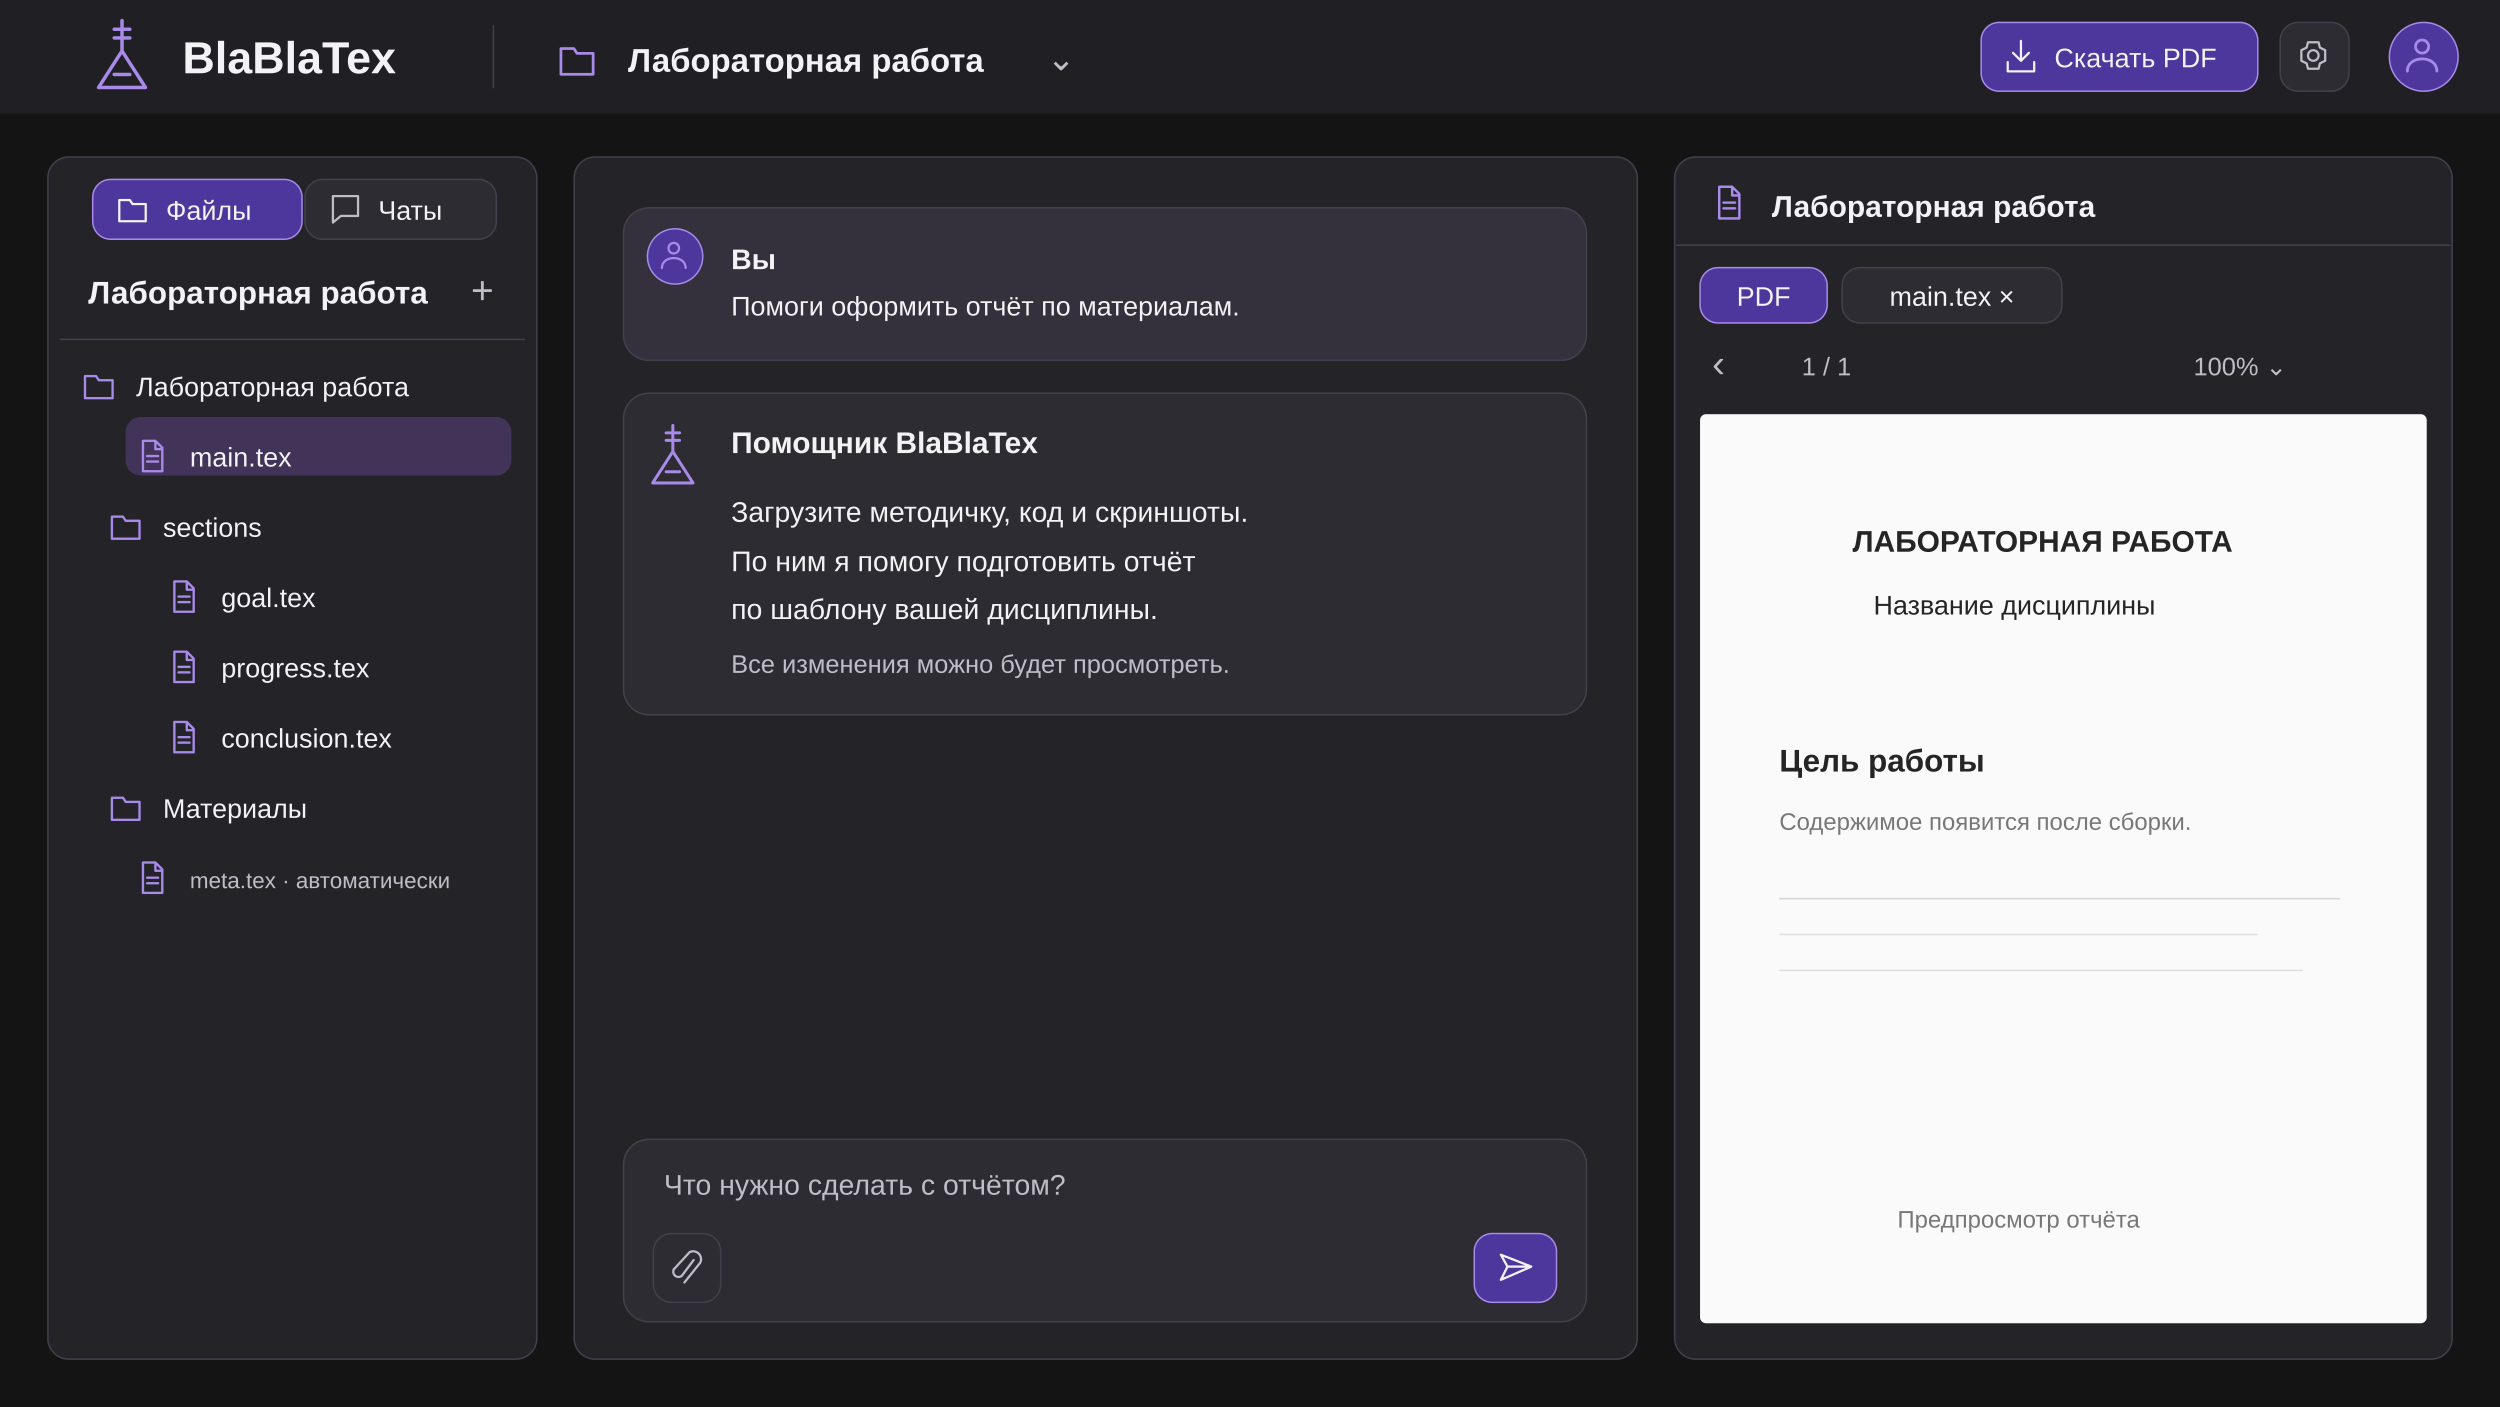
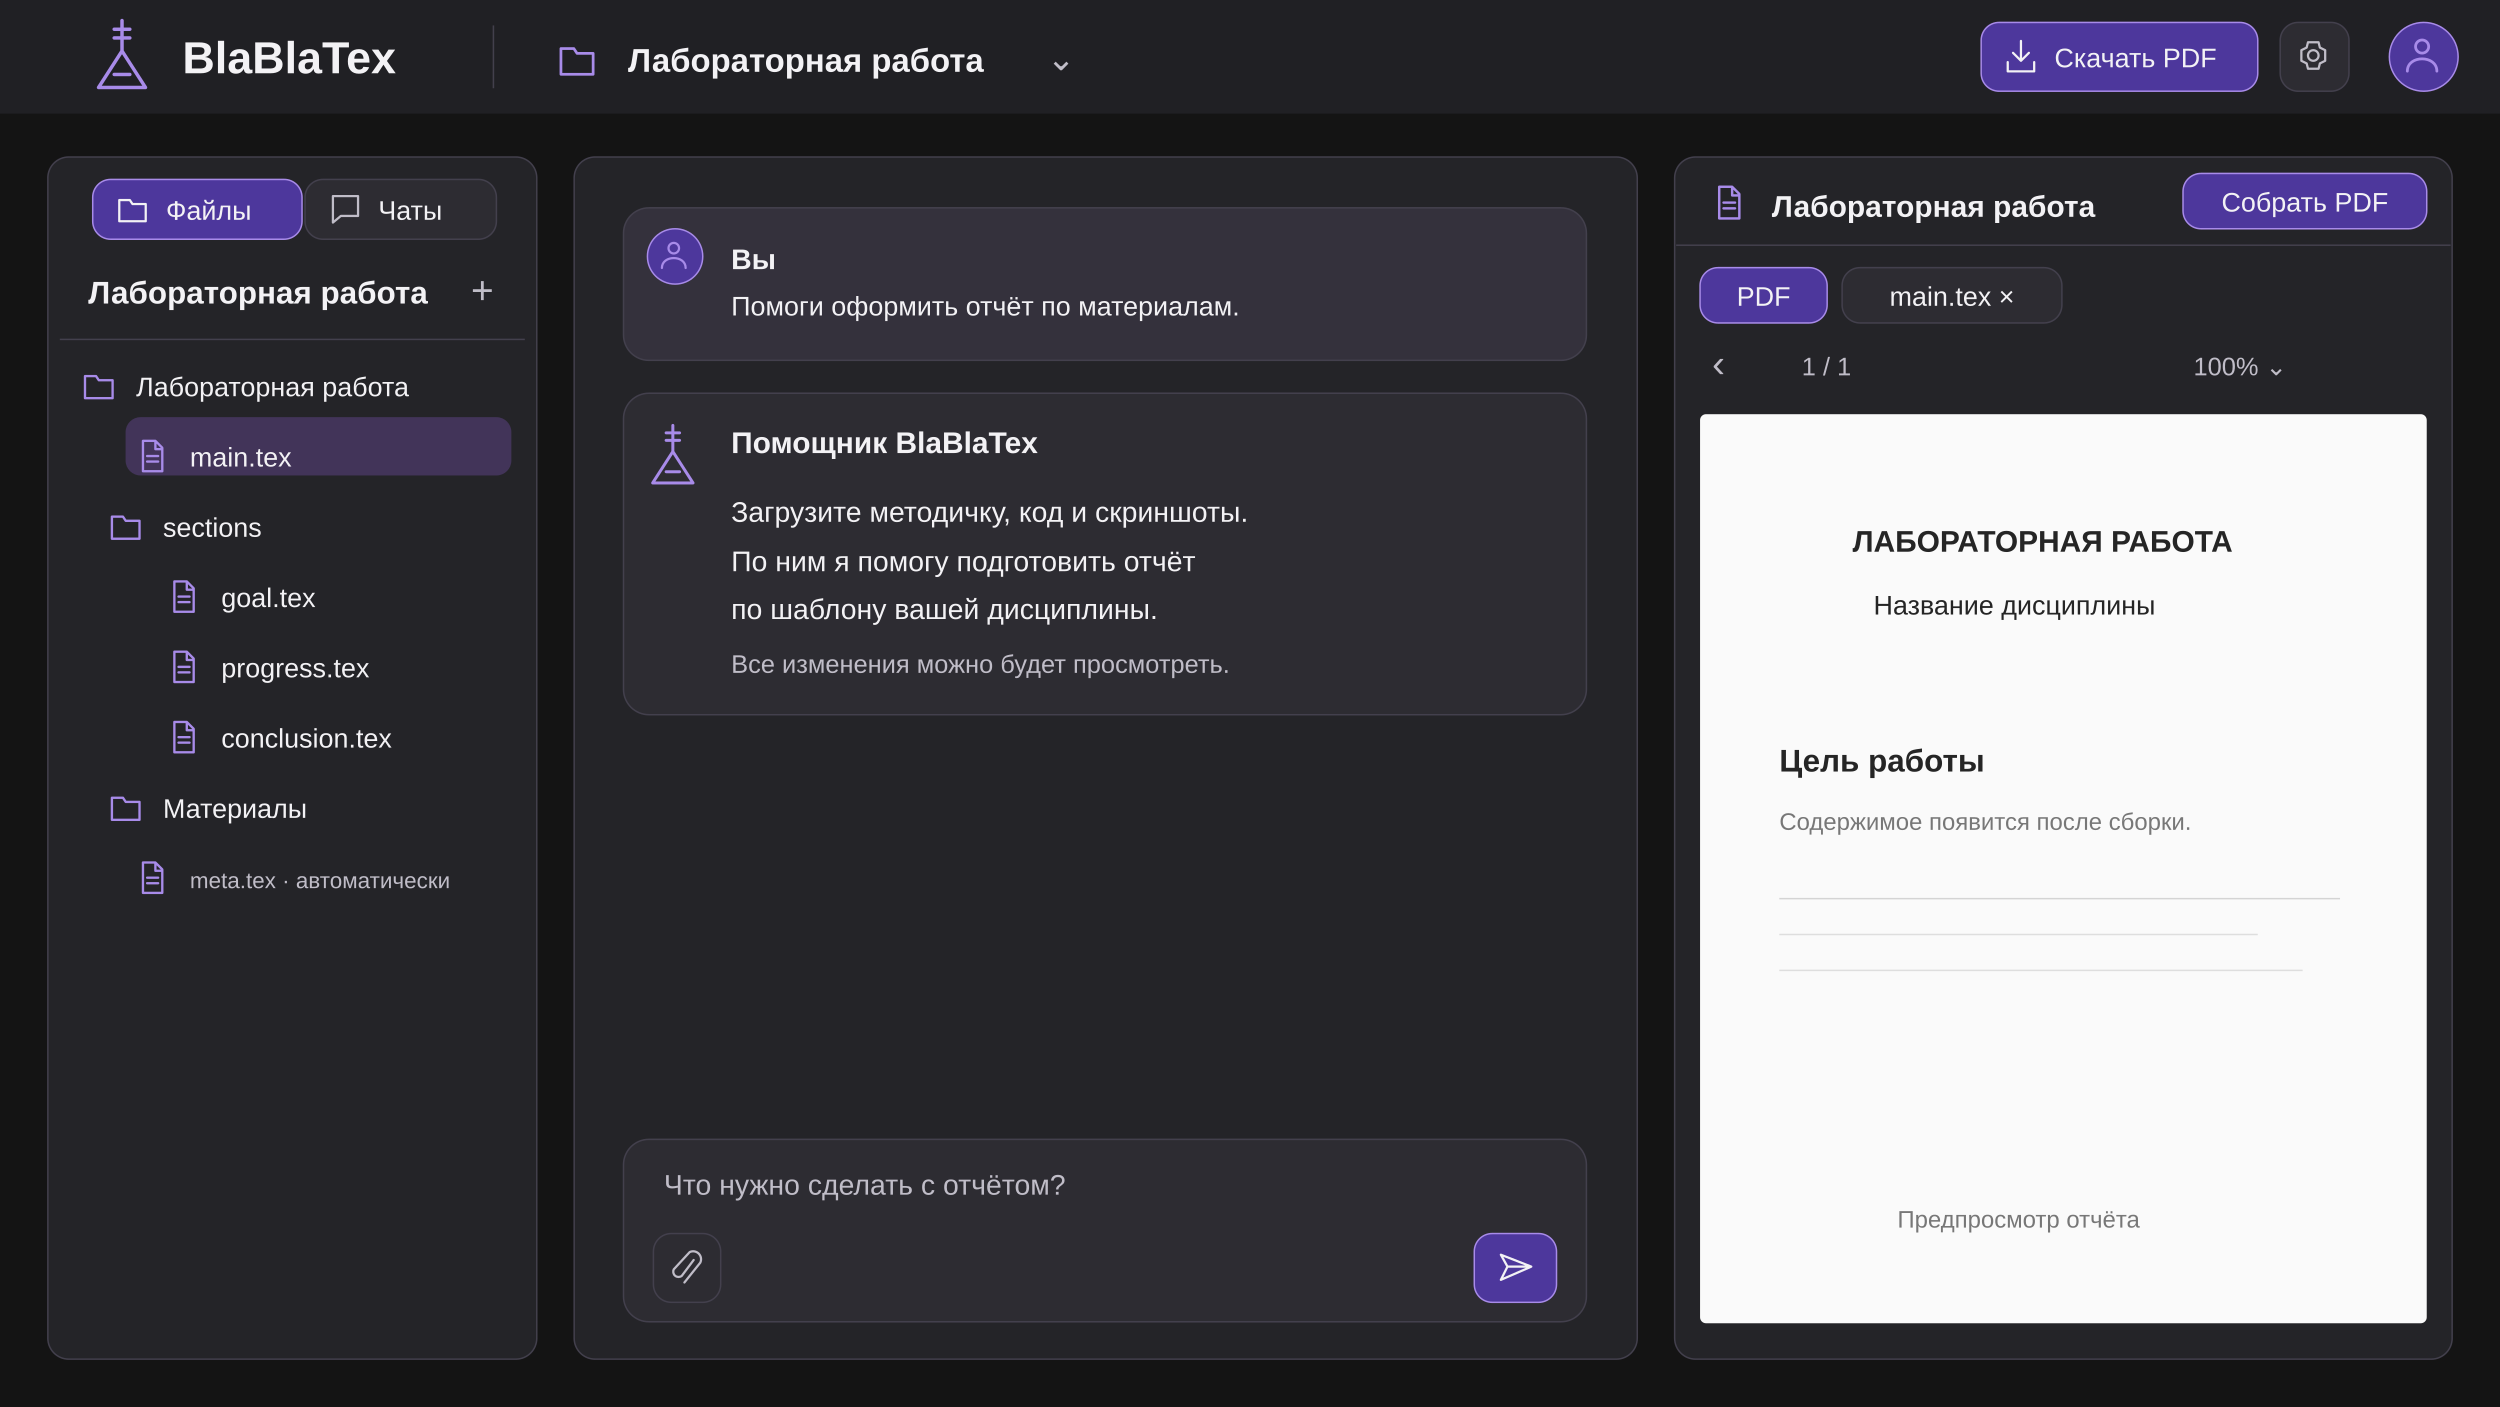
<svg xmlns="http://www.w3.org/2000/svg" width="1672" height="941" viewBox="0 0 1672 941" role="img" aria-label="Рабочее окно: PDF">
  <g font-family="Segoe UI, Arial, sans-serif">
    <rect x="0" y="0" width="1672" height="941" rx="0" fill="#141414" />
    <rect x="0" y="0" width="1672" height="76" rx="0" fill="#202024" />
    <g transform="translate(63 12) scale(0.5813953)" fill="none" stroke="#a88be9" stroke-width="4" stroke-linecap="round" stroke-linejoin="round">
      <path d="M32 3v35 M23 13h18 M23 23h18 M32 38L5 80h54z M23 65h18" />
    </g>
    <text x="122" y="49" text-anchor="start" font-size="30" fill="#f3f2f5" font-weight="700">BlaBlaTex</text>
    <path d="M330 17v42" stroke="#43404d" />
    <g transform="translate(373 26) scale(1.076923)" fill="none" stroke="#a88be9" stroke-width="1.7" stroke-linecap="round" stroke-linejoin="round">
      <path d="M2 6h8l2 3h10v13H2z" />
    </g>
    <text x="420" y="48" text-anchor="start" font-size="22" fill="#f3f2f5" font-weight="600">Лабораторная работа</text>
    <text x="700" y="47" text-anchor="start" font-size="23" fill="#c0bdc8" font-weight="400">⌄</text>
    <rect x="1325" y="15" width="185" height="46" rx="12" fill="#4d379c" stroke="#a88be9" />
    <g transform="translate(1341 26.5) scale(0.8846154)" fill="none" stroke="#f3f2f5" stroke-width="1.7" stroke-linecap="round" stroke-linejoin="round">
      <path d="M12 1v15 M6 10l6 6 6-6 M2 17v7h20v-7" />
    </g>
    <text x="1374" y="45" text-anchor="start" font-size="18" fill="#f3f2f5" font-weight="500">Скачать PDF</text>
    <rect x="1525" y="15" width="46" height="46" rx="12" fill="#2d2c32" stroke="#43404d" />
    <g transform="translate(1536.5 26.5) scale(0.8846154)" fill="none" stroke="#c0bdc8" stroke-width="1.7" stroke-linecap="round" stroke-linejoin="round">
      <path d="M8 2h8l1 4 4 2v8l-4 2-1 4H8l-1-4-4-2V8l4-2z M8 12a4 4 0 1 0 8 0a4 4 0 1 0-8 0" />
    </g>
    <text x="1574" y="45" text-anchor="start" font-size="18" fill="#f3f2f5" font-weight="500" />
    <circle cx="1621" cy="38" r="23" fill="#4d379c" stroke="#a88be9" />
    <g transform="translate(1606.74 22.36) scale(1.096923)" fill="none" stroke="#a88be9" stroke-width="1.7" stroke-linecap="round" stroke-linejoin="round">
      <path d="M8 8a4 4 0 1 0 8 0a4 4 0 1 0-8 0 M3 23c0-10 18-10 18 0" />
    </g>
    <rect x="32" y="105" width="327" height="804" rx="14" fill="#242428" stroke="#43404d" />
    <rect x="62" y="120" width="140" height="40" rx="12" fill="#4d379c" stroke="#a88be9" />
    <g transform="translate(78 128.5) scale(0.8846154)" fill="none" stroke="#f3f2f5" stroke-width="1.7" stroke-linecap="round" stroke-linejoin="round">
      <path d="M2 6h8l2 3h10v13H2z" />
    </g>
    <text x="111" y="147" text-anchor="start" font-size="18" fill="#f3f2f5" font-weight="500">Файлы</text>
    <rect x="204" y="120" width="128" height="40" rx="12" fill="#2d2c32" stroke="#43404d" />
    <g transform="translate(220 128.5) scale(0.8846154)" fill="none" stroke="#c0bdc8" stroke-width="1.7" stroke-linecap="round" stroke-linejoin="round">
      <path d="M3 3h19v15H9l-6 5z" />
    </g>
    <text x="253" y="147" text-anchor="start" font-size="18" fill="#f3f2f5" font-weight="500">Чаты</text>
    <text x="59" y="203" text-anchor="start" font-size="21" fill="#f3f2f5" font-weight="600">Лабораторная работа</text>
    <text x="315" y="203" text-anchor="start" font-size="26" fill="#c0bdc8" font-weight="400">+</text>
    <path d="M40 227H351" stroke="#43404d" />
    <g transform="translate(55 246) scale(0.9230769)" fill="none" stroke="#a88be9" stroke-width="1.7" stroke-linecap="round" stroke-linejoin="round">
      <path d="M2 6h8l2 3h10v13H2z" />
    </g>
    <text x="91" y="265" text-anchor="start" font-size="18" fill="#f3f2f5" font-weight="400">Лабораторная работа</text>
    <rect x="84" y="279" width="258" height="39" rx="10" fill="#423459" />
    <g transform="translate(91 293) scale(0.9230769)" fill="none" stroke="#a88be9" stroke-width="1.7" stroke-linecap="round" stroke-linejoin="round">
      <path d="M5 2h9l5 5v17H5z M14 2v6h5 M8 13h8 M8 17h8" />
    </g>
    <text x="127" y="312" text-anchor="start" font-size="18" fill="#f3f2f5" font-weight="400">main.tex</text>
    <g transform="translate(73 340) scale(0.9230769)" fill="none" stroke="#a88be9" stroke-width="1.7" stroke-linecap="round" stroke-linejoin="round">
      <path d="M2 6h8l2 3h10v13H2z" />
    </g>
    <text x="109" y="359" text-anchor="start" font-size="18" fill="#f3f2f5" font-weight="400">sections</text>
    <g transform="translate(112 387) scale(0.9230769)" fill="none" stroke="#a88be9" stroke-width="1.7" stroke-linecap="round" stroke-linejoin="round">
      <path d="M5 2h9l5 5v17H5z M14 2v6h5 M8 13h8 M8 17h8" />
    </g>
    <text x="148" y="406" text-anchor="start" font-size="18" fill="#f3f2f5" font-weight="400">goal.tex</text>
    <g transform="translate(112 434) scale(0.9230769)" fill="none" stroke="#a88be9" stroke-width="1.7" stroke-linecap="round" stroke-linejoin="round">
      <path d="M5 2h9l5 5v17H5z M14 2v6h5 M8 13h8 M8 17h8" />
    </g>
    <text x="148" y="453" text-anchor="start" font-size="18" fill="#f3f2f5" font-weight="400">progress.tex</text>
    <g transform="translate(112 481) scale(0.9230769)" fill="none" stroke="#a88be9" stroke-width="1.7" stroke-linecap="round" stroke-linejoin="round">
      <path d="M5 2h9l5 5v17H5z M14 2v6h5 M8 13h8 M8 17h8" />
    </g>
    <text x="148" y="500" text-anchor="start" font-size="18" fill="#f3f2f5" font-weight="400">conclusion.tex</text>
    <g transform="translate(73 528) scale(0.9230769)" fill="none" stroke="#a88be9" stroke-width="1.7" stroke-linecap="round" stroke-linejoin="round">
      <path d="M2 6h8l2 3h10v13H2z" />
    </g>
    <text x="109" y="547" text-anchor="start" font-size="18" fill="#f3f2f5" font-weight="400">Материалы</text>
    <g transform="translate(91 575) scale(0.9230769)" fill="none" stroke="#a88be9" stroke-width="1.7" stroke-linecap="round" stroke-linejoin="round">
      <path d="M5 2h9l5 5v17H5z M14 2v6h5 M8 13h8 M8 17h8" />
    </g>
    <text x="127" y="594" text-anchor="start" font-size="15" fill="#c0bdc8" font-weight="400">meta.tex  ·  автоматически</text>
    <rect x="384" y="105" width="711" height="804" rx="14" fill="#242428" stroke="#43404d" />
    <rect x="417" y="139" width="644" height="102" rx="17" fill="#34313c" stroke="#43404d" />
    <circle cx="451.5" cy="171.5" r="18.5" fill="#4d379c" stroke="#a88be9" />
    <g transform="translate(440.03 158.92) scale(0.8823077)" fill="none" stroke="#a88be9" stroke-width="1.7" stroke-linecap="round" stroke-linejoin="round">
      <path d="M8 8a4 4 0 1 0 8 0a4 4 0 1 0-8 0 M3 23c0-10 18-10 18 0" />
    </g>
    <text x="489" y="180" text-anchor="start" font-size="19" fill="#f3f2f5" font-weight="600">Вы</text>
    <text x="489" y="211" text-anchor="start" font-size="18" fill="#f3f2f5" font-weight="400">Помоги оформить отчёт по материалам.</text>
    <rect x="417" y="263" width="644" height="215" rx="17" fill="#2d2c32" stroke="#43404d" />
    <g transform="translate(434 283) scale(0.5)" fill="none" stroke="#a88be9" stroke-width="4" stroke-linecap="round" stroke-linejoin="round">
      <path d="M32 3v35 M23 13h18 M23 23h18 M32 38L5 80h54z M23 65h18" />
    </g>
    <text x="489" y="303" text-anchor="start" font-size="20" fill="#f3f2f5" font-weight="600">Помощник BlaBlaTex</text>
    <text x="489" y="349" text-anchor="start" font-size="19" fill="#f3f2f5" font-weight="400">Загрузите методичку, код и скриншоты.</text>
    <text x="489" y="382" text-anchor="start" font-size="19" fill="#f3f2f5" font-weight="400">По ним я помогу подготовить отчёт</text>
    <text x="489" y="414" text-anchor="start" font-size="19" fill="#f3f2f5" font-weight="400">по шаблону вашей дисциплины.</text>
    <text x="489" y="450" text-anchor="start" font-size="17" fill="#c0bdc8" font-weight="400">Все изменения можно будет просмотреть.</text>
    <rect x="417" y="762" width="644" height="122" rx="17" fill="#2d2c32" stroke="#43404d" />
    <text x="444" y="799" text-anchor="start" font-size="19" fill="#c0bdc8" font-weight="400">Что нужно сделать с отчётом?</text>
    <rect x="437" y="825" width="45" height="46" rx="12" fill="#2d2c32" stroke="#43404d" />
    <g transform="translate(448 836.5) scale(0.8846154)" fill="none" stroke="#c0bdc8" stroke-width="1.7" stroke-linecap="round" stroke-linejoin="round">
      <path d="M18 7L9 19a4 4 0 0 1-6-5L15 1a6 6 0 0 1 8 8L11 24" />
    </g>
    <text x="486" y="855" text-anchor="start" font-size="18" fill="#f3f2f5" font-weight="500" />
    <rect x="986" y="825" width="55" height="46" rx="12" fill="#4d379c" stroke="#a88be9" />
    <g transform="translate(1002 836.5) scale(0.8846154)" fill="none" stroke="#f3f2f5" stroke-width="1.7" stroke-linecap="round" stroke-linejoin="round">
      <path d="M2 3l23 9-23 10 5-10z M7 12h18" />
    </g>
    <text x="1035" y="855" text-anchor="start" font-size="18" fill="#f3f2f5" font-weight="500" />
    <rect x="1120" y="105" width="520" height="804" rx="14" fill="#242428" stroke="#43404d" />
    <g transform="translate(1145 123) scale(0.9615385)" fill="none" stroke="#a88be9" stroke-width="1.7" stroke-linecap="round" stroke-linejoin="round">
      <path d="M5 2h9l5 5v17H5z M14 2v6h5 M8 13h8 M8 17h8" />
    </g>
    <text x="1185" y="145" text-anchor="start" font-size="20" fill="#f3f2f5" font-weight="600">Лабораторная работа</text>
+     <rect x="1460" y="116" width="163" height="37" rx="12" fill="#4d379c" stroke="#a88be9" />
+     <text x="1541.5" y="141.5" text-anchor="middle" font-size="18" fill="#f3f2f5" font-weight="500">Собрать PDF</text>
    <path d="M1121 164H1639" stroke="#43404d" />
    <rect x="1137" y="179" width="85" height="37" rx="12" fill="#4d379c" stroke="#a88be9" />
    <text x="1179.5" y="204.5" text-anchor="middle" font-size="18" fill="#f3f2f5" font-weight="500">PDF</text>
    <rect x="1232" y="179" width="147" height="37" rx="12" fill="#2d2c32" stroke="#43404d" />
    <text x="1305.5" y="204.5" text-anchor="middle" font-size="18" fill="#f3f2f5" font-weight="500">main.tex  ×</text>
    <text x="1145" y="252" text-anchor="start" font-size="26" fill="#c0bdc8" font-weight="400">‹</text>
    <text x="1205" y="251" text-anchor="start" font-size="17" fill="#c0bdc8" font-weight="400">1 / 1</text>
    <text x="1467" y="251" text-anchor="start" font-size="17" fill="#c0bdc8" font-weight="400">100%   ⌄</text>
    <rect x="1137" y="277" width="486" height="608" rx="4" fill="#fafafa" />
    <text x="1239" y="369" text-anchor="start" font-size="20" fill="#252525" font-weight="600">ЛАБОРАТОРНАЯ РАБОТА</text>
    <text x="1253" y="411" text-anchor="start" font-size="18" fill="#252525" font-weight="400">Название дисциплины</text>
    <text x="1190" y="516" text-anchor="start" font-size="21" fill="#252525" font-weight="600">Цель работы</text>
    <text x="1190" y="555" text-anchor="start" font-size="16" fill="#777777" font-weight="400">Содержимое появится после сборки.</text>
    <path d="M1190 601H1565" stroke="#d4d4d4" />
    <path d="M1190 625H1510" stroke="#dedede" />
    <path d="M1190 649H1540" stroke="#dedede" />
    <text x="1269" y="821" text-anchor="start" font-size="16" fill="#777777" font-weight="400">Предпросмотр отчёта</text>
  </g>
</svg>
